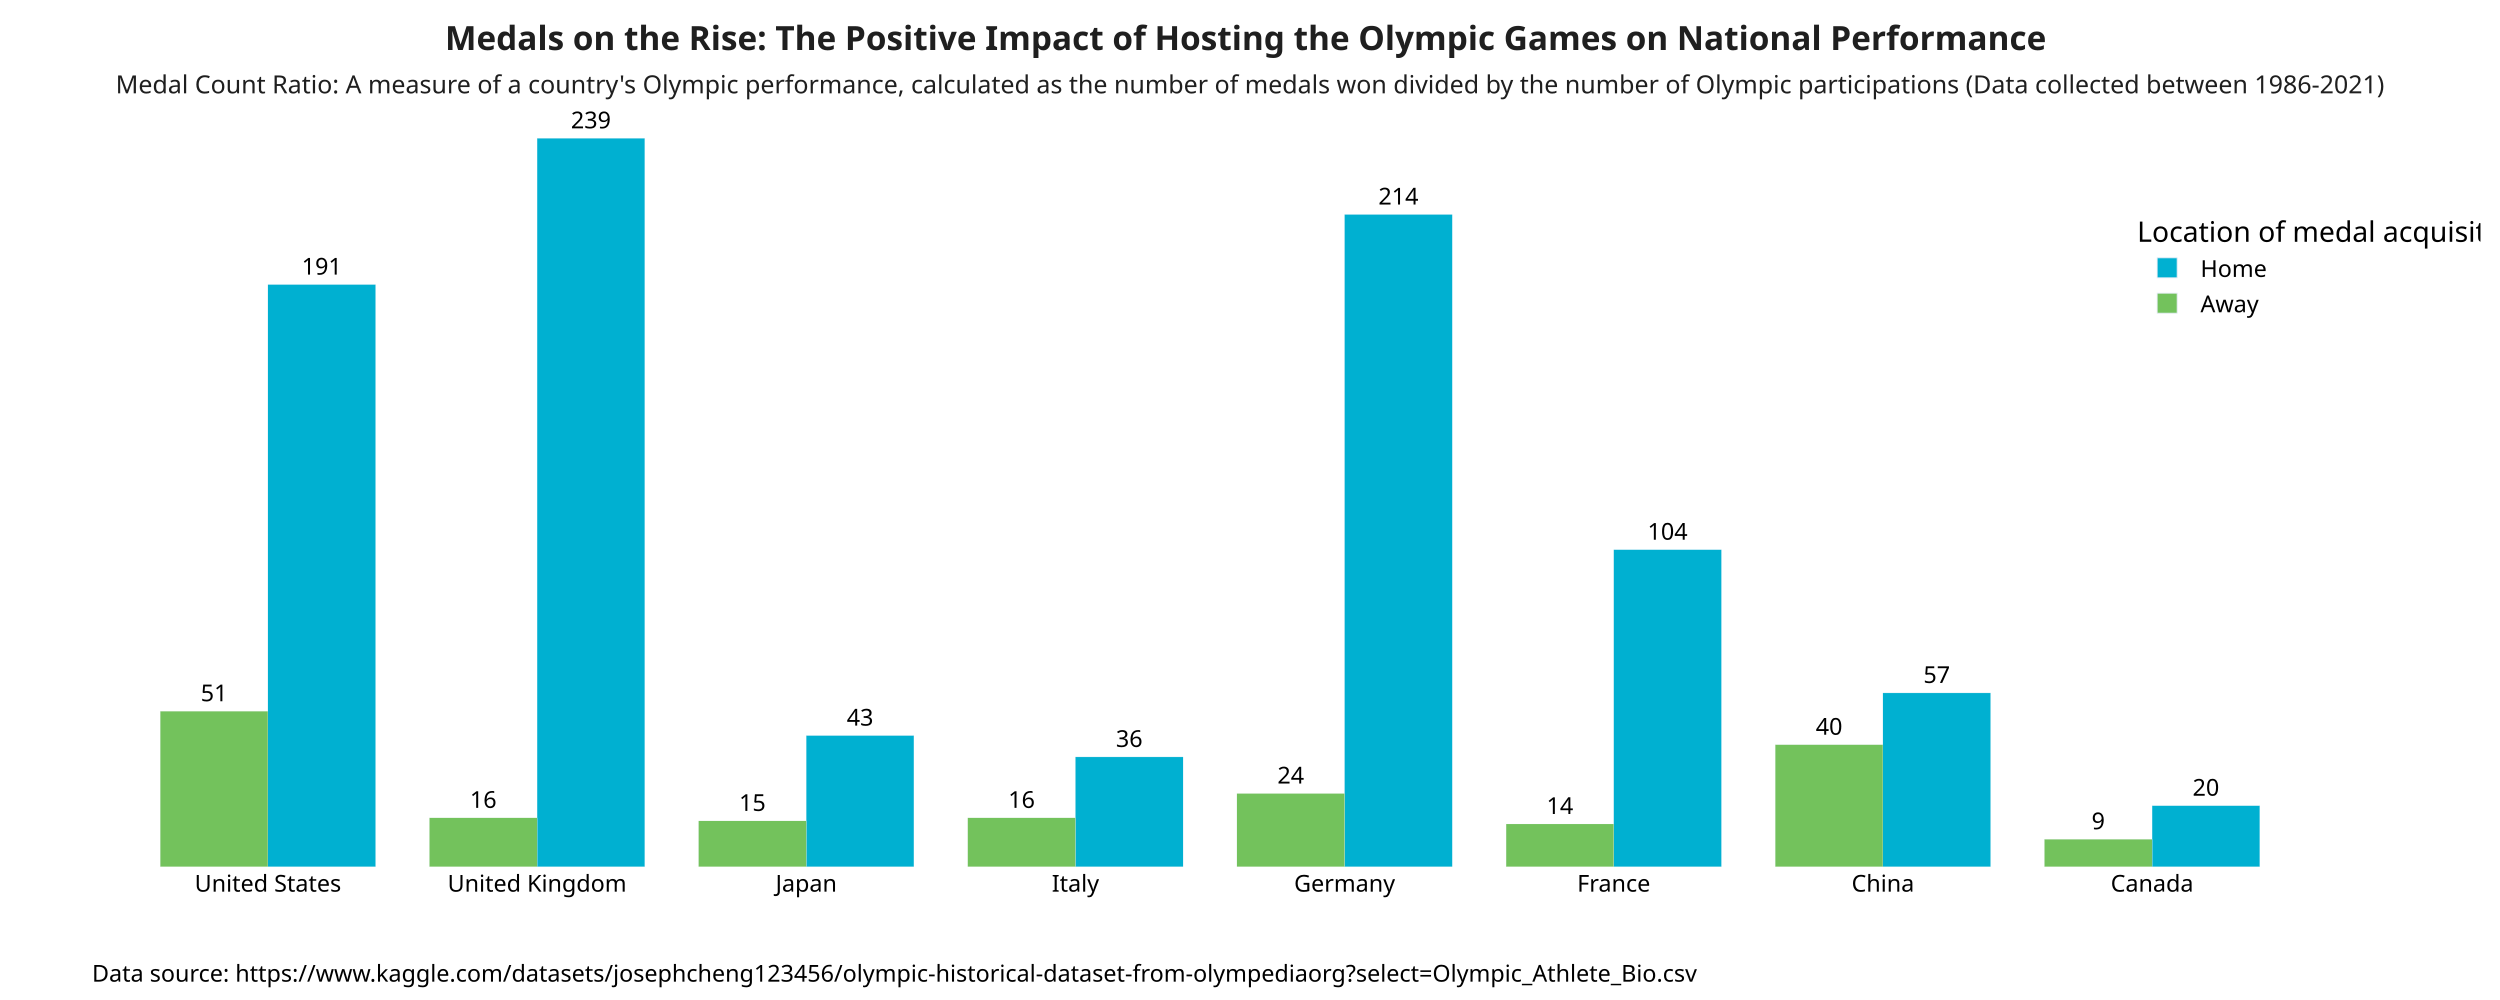
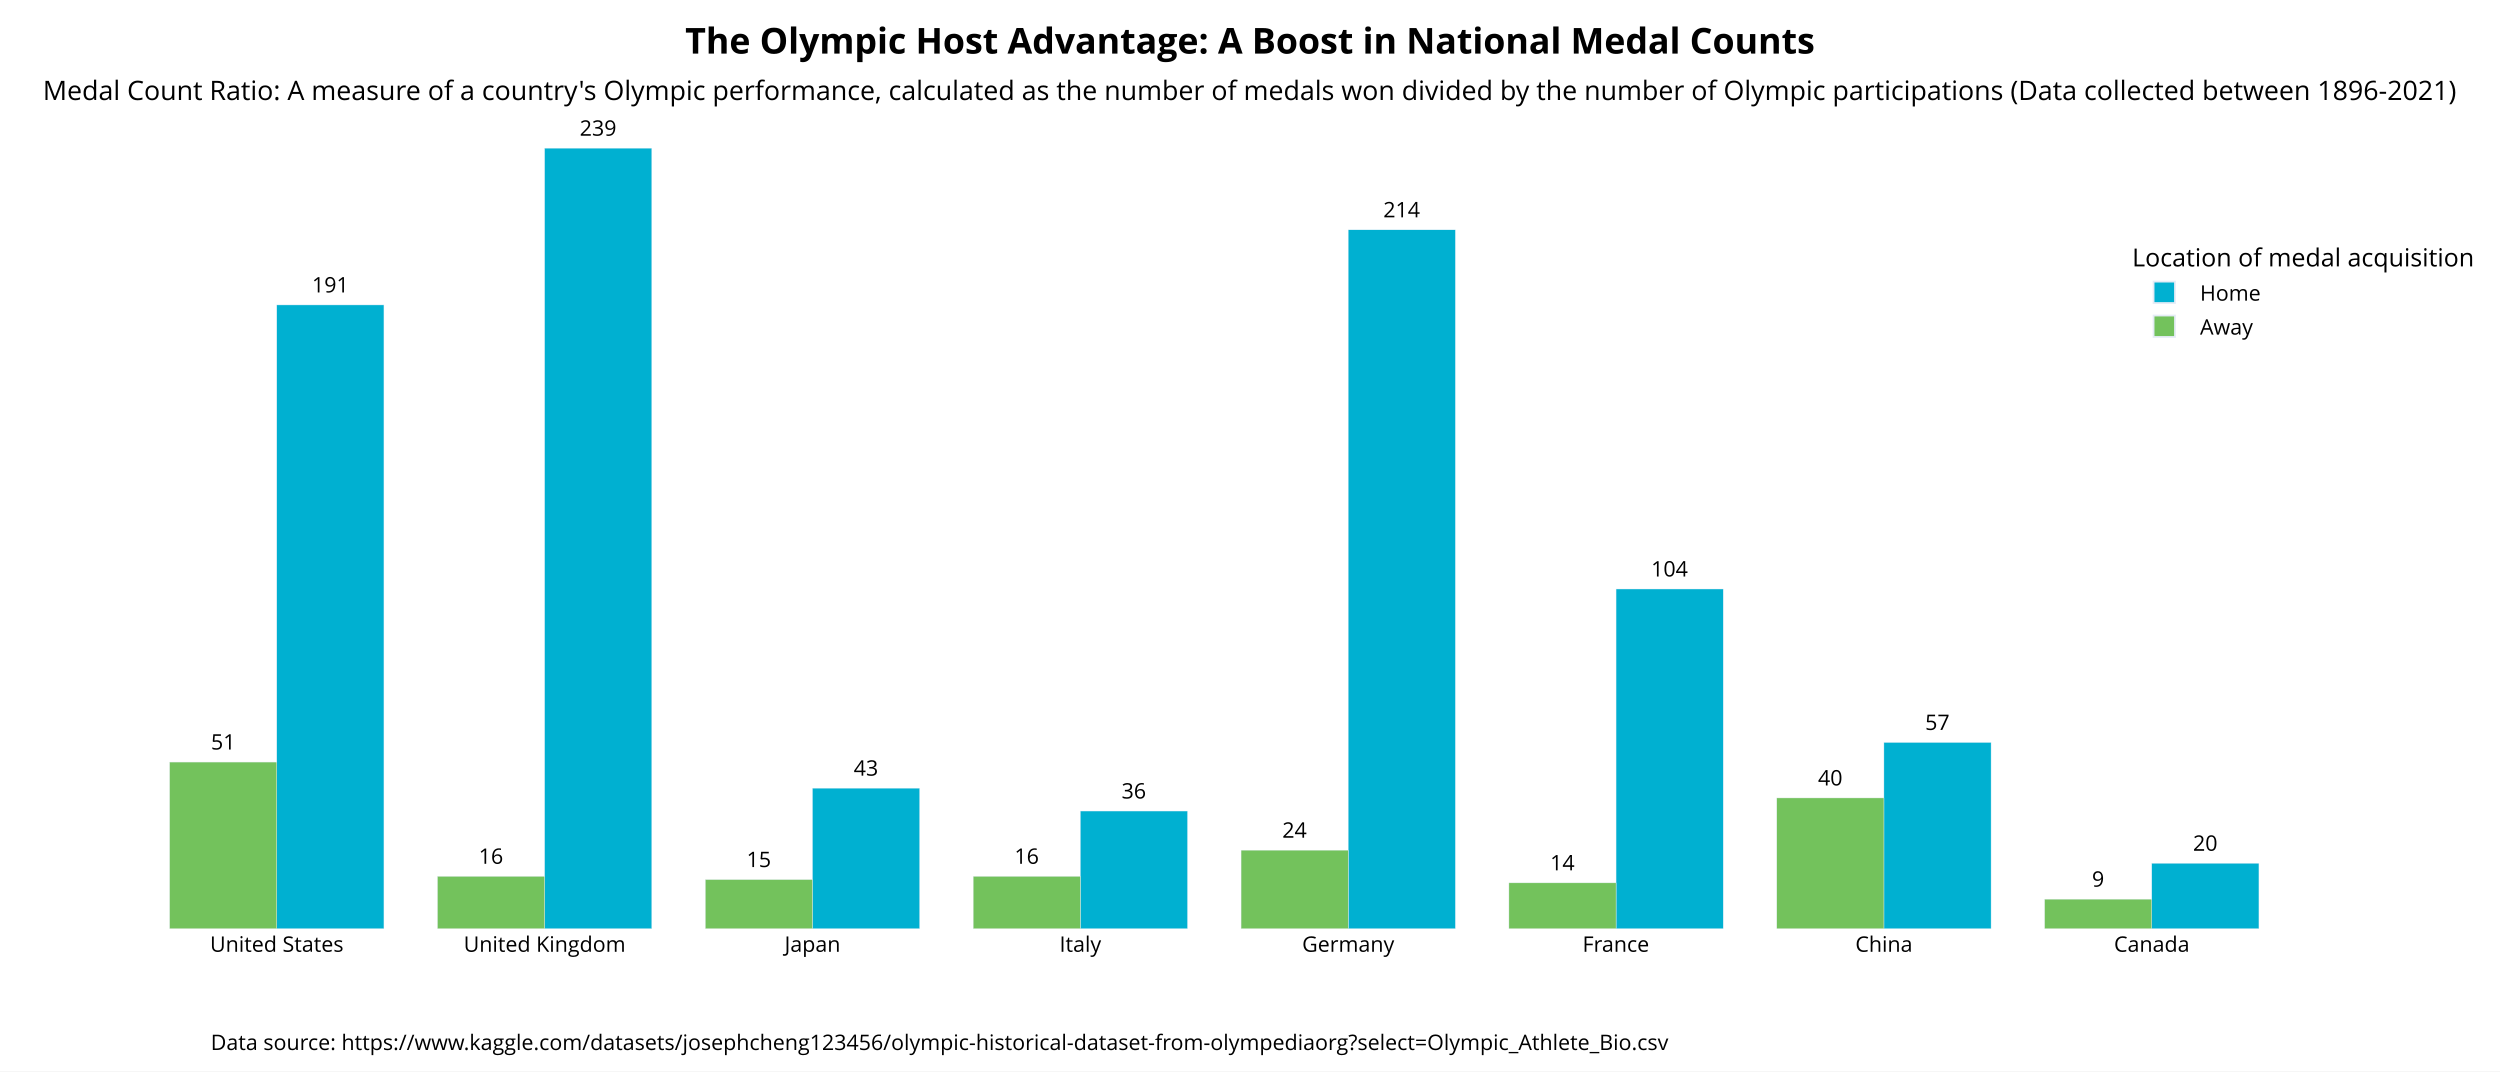
- <svg xmlns="http://www.w3.org/2000/svg" class="main-svg" width="7500" height="3000" style="" viewBox="0 0 1500 600">
-   <rect x="0" y="0" width="1500" height="600" style="fill: rgb(255, 255, 255); fill-opacity: 1;" />
-   <defs id="defs-3773e3">
-     <g class="clips">
-       <clipPath id="clip3773e3xyplot" class="plotclip">
-         <rect width="1292" height="460" />
-       </clipPath>
-       <clipPath class="axesclip" id="clip3773e3x">
-         <rect x="80" y="0" width="1292" height="600" />
-       </clipPath>
-       <clipPath class="axesclip" id="clip3773e3y">
-         <rect x="0" y="60" width="1500" height="460" />
-       </clipPath>
-       <clipPath class="axesclip" id="clip3773e3xy">
-         <rect x="80" y="60" width="1292" height="460" />
-       </clipPath>
-     </g>
-     <g class="gradients" />
-     <g class="patterns" />
+ <svg xmlns="http://www.w3.org/2000/svg" viewBox="0 0 7000 3000" height="3000" width="7000" xml:space="preserve" id="svg2" version="1.1">
+   <defs id="defs6">
+     <clipPath id="clipPath18" clipPathUnits="userSpaceOnUse">
+       <path style="clip-rule:evenodd" id="path16" d="M 0,0 H 21875 V 9375 H 0 Z" />
+     </clipPath>
+     <clipPath id="clipPath30" clipPathUnits="userSpaceOnUse">
+       <path style="clip-rule:evenodd" id="path28" d="M 0,0 H 21875 V 9375 H 0 Z" />
+     </clipPath>
+     <clipPath id="clipPath42" clipPathUnits="userSpaceOnUse">
+       <path style="clip-rule:evenodd" id="path40" d="M 1250,937.5 H 20000 V 8125 H 1250 Z" />
+     </clipPath>
+     <clipPath id="clipPath274" clipPathUnits="userSpaceOnUse">
+       <path style="clip-rule:evenodd" id="path272" d="M 0,0 H 21875 V 9375 H 0 Z" />
+     </clipPath>
+     <clipPath id="clipPath334" clipPathUnits="userSpaceOnUse">
+       <path style="clip-rule:evenodd" id="path332" d="m 18625,2046.875 h 3062.5 V 3093.75 H 18625 Z" />
+     </clipPath>
+     <clipPath id="clipPath372" clipPathUnits="userSpaceOnUse">
+       <path style="clip-rule:evenodd" id="path370" d="M 0,0 H 21875 V 9375 H 0 Z" />
+     </clipPath>
  </defs>
-   <g class="bglayer" />
-   <g class="layer-below">
-     <g class="imagelayer" />
-     <g class="shapelayer" />
-   </g>
-   <g class="cartesianlayer">
-     <g class="subplot xy">
-       <g class="layer-subplot">
-         <g class="shapelayer" />
-         <g class="imagelayer" />
-       </g>
-       <g class="minor-gridlayer">
-         <g class="x" />
-         <g class="y" />
-       </g>
-       <g class="gridlayer">
-         <g class="x" />
-         <g class="y" />
-       </g>
-       <g class="zerolinelayer" />
-       <path class="xlines-below" />
-       <path class="ylines-below" />
-       <g class="overlines-below" />
-       <g class="xaxislayer-below" />
-       <g class="yaxislayer-below" />
-       <g class="overaxes-below" />
-       <g class="plot" transform="translate(80,60)" clip-path="url(#clip3773e3xyplot)">
-         <g class="barlayer mlayer">
-           <g class="trace bars" style="opacity: 1;">
-             <g class="points">
-               <g class="point">
-                 <path d="M1275.85,460V423.43H1211.25V460Z" style="vector-effect: non-scaling-stroke; opacity: 1; stroke-width: 0.5px; fill: rgb(0, 176, 209); fill-opacity: 1; stroke: rgb(229, 236, 246); stroke-opacity: 1;" />
-                 <text class="bartext bartext-outside" text-anchor="middle" data-notex="1" x="0" y="0" style="font-family: 'Source Sans Pro'; font-size: 14px; fill: rgb(0, 0, 0); fill-opacity: 1; white-space: pre;" transform="translate(1243.55,417.43)">20</text>
-               </g>
-               <g class="point">
-                 <path d="M1114.35,460V355.78H1049.75V460Z" style="vector-effect: non-scaling-stroke; opacity: 1; stroke-width: 0.5px; fill: rgb(0, 176, 209); fill-opacity: 1; stroke: rgb(229, 236, 246); stroke-opacity: 1;" />
-                 <text class="bartext bartext-outside" text-anchor="middle" data-notex="1" x="0" y="0" style="font-family: 'Source Sans Pro'; font-size: 14px; fill: rgb(0, 0, 0); fill-opacity: 1; white-space: pre;" transform="translate(1082.05,349.78)">57</text>
-               </g>
-               <g class="point">
-                 <path d="M952.85,460V269.84H888.25V460Z" style="vector-effect: non-scaling-stroke; opacity: 1; stroke-width: 0.5px; fill: rgb(0, 176, 209); fill-opacity: 1; stroke: rgb(229, 236, 246); stroke-opacity: 1;" />
-                 <text class="bartext bartext-outside" text-anchor="middle" data-notex="1" x="0" y="0" style="font-family: 'Source Sans Pro'; font-size: 14px; fill: rgb(0, 0, 0); fill-opacity: 1; white-space: pre;" transform="translate(920.55,263.84)">104</text>
-               </g>
-               <g class="point">
-                 <path d="M791.35,460V68.71H726.75V460Z" style="vector-effect: non-scaling-stroke; opacity: 1; stroke-width: 0.5px; fill: rgb(0, 176, 209); fill-opacity: 1; stroke: rgb(229, 236, 246); stroke-opacity: 1;" />
-                 <text class="bartext bartext-outside" text-anchor="middle" data-notex="1" x="0" y="0" style="font-family: 'Source Sans Pro'; font-size: 14px; fill: rgb(0, 0, 0); fill-opacity: 1; white-space: pre;" transform="translate(759.05,62.71)">214</text>
-               </g>
-               <g class="point">
-                 <path d="M629.85,460V394.18H565.25V460Z" style="vector-effect: non-scaling-stroke; opacity: 1; stroke-width: 0.5px; fill: rgb(0, 176, 209); fill-opacity: 1; stroke: rgb(229, 236, 246); stroke-opacity: 1;" />
-                 <text class="bartext bartext-outside" text-anchor="middle" data-notex="1" x="0" y="0" style="font-family: 'Source Sans Pro'; font-size: 14px; fill: rgb(0, 0, 0); fill-opacity: 1; white-space: pre;" transform="translate(597.55,388.18)">36</text>
-               </g>
-               <g class="point">
-                 <path d="M468.35,460V381.38H403.75V460Z" style="vector-effect: non-scaling-stroke; opacity: 1; stroke-width: 0.5px; fill: rgb(0, 176, 209); fill-opacity: 1; stroke: rgb(229, 236, 246); stroke-opacity: 1;" />
-                 <text class="bartext bartext-outside" text-anchor="middle" data-notex="1" x="0" y="0" style="font-family: 'Source Sans Pro'; font-size: 14px; fill: rgb(0, 0, 0); fill-opacity: 1; white-space: pre;" transform="translate(436.05,375.38)">43</text>
-               </g>
-               <g class="point">
-                 <path d="M306.85,460V23H242.25V460Z" style="vector-effect: non-scaling-stroke; opacity: 1; stroke-width: 0.5px; fill: rgb(0, 176, 209); fill-opacity: 1; stroke: rgb(229, 236, 246); stroke-opacity: 1;" />
-                 <text class="bartext bartext-outside" text-anchor="middle" data-notex="1" x="0" y="0" style="font-family: 'Source Sans Pro'; font-size: 14px; fill: rgb(0, 0, 0); fill-opacity: 1; white-space: pre;" transform="translate(274.55,17)">239</text>
-               </g>
-               <g class="point">
-                 <path d="M145.35,460V110.77H80.75V460Z" style="vector-effect: non-scaling-stroke; opacity: 1; stroke-width: 0.5px; fill: rgb(0, 176, 209); fill-opacity: 1; stroke: rgb(229, 236, 246); stroke-opacity: 1;" />
-                 <text class="bartext bartext-outside" text-anchor="middle" data-notex="1" x="0" y="0" style="font-family: 'Source Sans Pro'; font-size: 14px; fill: rgb(0, 0, 0); fill-opacity: 1; white-space: pre;" transform="translate(113.05,104.77)">191</text>
-               </g>
-             </g>
-           </g>
-           <g class="trace bars" style="opacity: 1;">
-             <g class="points">
-               <g class="point">
-                 <path d="M1211.25,460V443.54H1146.65V460Z" style="vector-effect: non-scaling-stroke; opacity: 1; stroke-width: 0.5px; fill: rgb(115, 194, 92); fill-opacity: 1; stroke: rgb(229, 236, 246); stroke-opacity: 1;" />
-                 <text class="bartext bartext-outside" text-anchor="middle" data-notex="1" x="0" y="0" style="font-family: 'Source Sans Pro'; font-size: 14px; fill: rgb(0, 0, 0); fill-opacity: 1; white-space: pre;" transform="translate(1178.95,437.54)">9</text>
-               </g>
-               <g class="point">
-                 <path d="M1049.75,460V386.86H985.15V460Z" style="vector-effect: non-scaling-stroke; opacity: 1; stroke-width: 0.5px; fill: rgb(115, 194, 92); fill-opacity: 1; stroke: rgb(229, 236, 246); stroke-opacity: 1;" />
-                 <text class="bartext bartext-outside" text-anchor="middle" data-notex="1" x="0" y="0" style="font-family: 'Source Sans Pro'; font-size: 14px; fill: rgb(0, 0, 0); fill-opacity: 1; white-space: pre;" transform="translate(1017.45,380.86)">40</text>
-               </g>
-               <g class="point">
-                 <path d="M888.25,460V434.4H823.65V460Z" style="vector-effect: non-scaling-stroke; opacity: 1; stroke-width: 0.5px; fill: rgb(115, 194, 92); fill-opacity: 1; stroke: rgb(229, 236, 246); stroke-opacity: 1;" />
-                 <text class="bartext bartext-outside" text-anchor="middle" data-notex="1" x="0" y="0" style="font-family: 'Source Sans Pro'; font-size: 14px; fill: rgb(0, 0, 0); fill-opacity: 1; white-space: pre;" transform="translate(855.95,428.4)">14</text>
-               </g>
-               <g class="point">
-                 <path d="M726.75,460V416.12H662.15V460Z" style="vector-effect: non-scaling-stroke; opacity: 1; stroke-width: 0.5px; fill: rgb(115, 194, 92); fill-opacity: 1; stroke: rgb(229, 236, 246); stroke-opacity: 1;" />
-                 <text class="bartext bartext-outside" text-anchor="middle" data-notex="1" x="0" y="0" style="font-family: 'Source Sans Pro'; font-size: 14px; fill: rgb(0, 0, 0); fill-opacity: 1; white-space: pre;" transform="translate(694.45,410.12)">24</text>
-               </g>
-               <g class="point">
-                 <path d="M565.25,460V430.74H500.65V460Z" style="vector-effect: non-scaling-stroke; opacity: 1; stroke-width: 0.5px; fill: rgb(115, 194, 92); fill-opacity: 1; stroke: rgb(229, 236, 246); stroke-opacity: 1;" />
-                 <text class="bartext bartext-outside" text-anchor="middle" data-notex="1" x="0" y="0" style="font-family: 'Source Sans Pro'; font-size: 14px; fill: rgb(0, 0, 0); fill-opacity: 1; white-space: pre;" transform="translate(532.95,424.74)">16</text>
-               </g>
-               <g class="point">
-                 <path d="M403.75,460V432.57H339.15V460Z" style="vector-effect: non-scaling-stroke; opacity: 1; stroke-width: 0.5px; fill: rgb(115, 194, 92); fill-opacity: 1; stroke: rgb(229, 236, 246); stroke-opacity: 1;" />
-                 <text class="bartext bartext-outside" text-anchor="middle" data-notex="1" x="0" y="0" style="font-family: 'Source Sans Pro'; font-size: 14px; fill: rgb(0, 0, 0); fill-opacity: 1; white-space: pre;" transform="translate(371.45,426.57)">15</text>
-               </g>
-               <g class="point">
-                 <path d="M242.25,460V430.74H177.65V460Z" style="vector-effect: non-scaling-stroke; opacity: 1; stroke-width: 0.5px; fill: rgb(115, 194, 92); fill-opacity: 1; stroke: rgb(229, 236, 246); stroke-opacity: 1;" />
-                 <text class="bartext bartext-outside" text-anchor="middle" data-notex="1" x="0" y="0" style="font-family: 'Source Sans Pro'; font-size: 14px; fill: rgb(0, 0, 0); fill-opacity: 1; white-space: pre;" transform="translate(209.95,424.74)">16</text>
-               </g>
-               <g class="point">
-                 <path d="M80.75,460V366.75H16.15V460Z" style="vector-effect: non-scaling-stroke; opacity: 1; stroke-width: 0.5px; fill: rgb(115, 194, 92); fill-opacity: 1; stroke: rgb(229, 236, 246); stroke-opacity: 1;" />
-                 <text class="bartext bartext-outside" text-anchor="middle" data-notex="1" x="0" y="0" style="font-family: 'Source Sans Pro'; font-size: 14px; fill: rgb(0, 0, 0); fill-opacity: 1; white-space: pre;" transform="translate(48.45,360.75)">51</text>
-               </g>
-             </g>
-           </g>
-         </g>
-       </g>
-       <g class="overplot" />
-       <path class="xlines-above crisp" d="M0,0" style="fill: none;" />
-       <path class="ylines-above crisp" d="M0,0" style="fill: none;" />
-       <g class="overlines-above" />
-       <g class="xaxislayer-above">
-         <g class="xtick">
-           <text text-anchor="middle" x="0" y="535" transform="translate(160.75,0)" style="font-family: 'Source Sans Pro'; font-size: 14px; fill: rgb(0, 0, 0); fill-opacity: 1; white-space: pre; opacity: 1;">United States</text>
-         </g>
-         <g class="xtick">
-           <text text-anchor="middle" x="0" y="535" transform="translate(322.25,0)" style="font-family: 'Source Sans Pro'; font-size: 14px; fill: rgb(0, 0, 0); fill-opacity: 1; white-space: pre; opacity: 1;">United Kingdom</text>
-         </g>
-         <g class="xtick">
-           <text text-anchor="middle" x="0" y="535" transform="translate(483.75,0)" style="font-family: 'Source Sans Pro'; font-size: 14px; fill: rgb(0, 0, 0); fill-opacity: 1; white-space: pre; opacity: 1;">Japan</text>
-         </g>
-         <g class="xtick">
-           <text text-anchor="middle" x="0" y="535" transform="translate(645.25,0)" style="font-family: 'Source Sans Pro'; font-size: 14px; fill: rgb(0, 0, 0); fill-opacity: 1; white-space: pre; opacity: 1;">Italy</text>
-         </g>
-         <g class="xtick">
-           <text text-anchor="middle" x="0" y="535" transform="translate(806.75,0)" style="font-family: 'Source Sans Pro'; font-size: 14px; fill: rgb(0, 0, 0); fill-opacity: 1; white-space: pre; opacity: 1;">Germany</text>
-         </g>
-         <g class="xtick">
-           <text text-anchor="middle" x="0" y="535" transform="translate(968.25,0)" style="font-family: 'Source Sans Pro'; font-size: 14px; fill: rgb(0, 0, 0); fill-opacity: 1; white-space: pre; opacity: 1;">France</text>
-         </g>
-         <g class="xtick">
-           <text text-anchor="middle" x="0" y="535" transform="translate(1129.75,0)" style="font-family: 'Source Sans Pro'; font-size: 14px; fill: rgb(0, 0, 0); fill-opacity: 1; white-space: pre; opacity: 1;">China</text>
-         </g>
-         <g class="xtick">
-           <text text-anchor="middle" x="0" y="535" transform="translate(1291.25,0)" style="font-family: 'Source Sans Pro'; font-size: 14px; fill: rgb(0, 0, 0); fill-opacity: 1; white-space: pre; opacity: 1;">Canada</text>
-         </g>
-       </g>
-       <g class="yaxislayer-above" />
-       <g class="overaxes-above" />
-     </g>
-   </g>
-   <g class="polarlayer" />
-   <g class="smithlayer" />
-   <g class="ternarylayer" />
-   <g class="geolayer" />
-   <g class="funnelarealayer" />
-   <g class="pielayer" />
-   <g class="iciclelayer" />
-   <g class="treemaplayer" />
-   <g class="sunburstlayer" />
-   <g class="glimages" />
-   <defs id="topdefs-3773e3">
-     <g class="clips" />
-     <clipPath id="legend3773e3">
-       <rect width="208" height="75" x="0" y="0" />
-     </clipPath>
-   </defs>
-   <g class="layer-above">
-     <g class="imagelayer" />
-     <g class="shapelayer" />
-   </g>
-   <g class="infolayer">
-     <g class="legend" pointer-events="all" transform="translate(1280.28,123)">
-       <rect class="bg" shape-rendering="crispEdges" width="208" height="75" x="0" y="0" style="stroke: rgb(68, 68, 68); stroke-opacity: 1; fill: rgb(255, 255, 255); fill-opacity: 1; stroke-width: 0px;" />
-       <g class="scrollbox" transform="" clip-path="url(#legend3773e3)">
-         <text class="legendtitletext" text-anchor="start" x="2" y="22.1" style="font-family: 'Source Sans Pro'; font-size: 17px; fill: rgb(0, 0, 0); fill-opacity: 1; white-space: pre;">Location of medal acquisition</text>
-         <g class="groups" transform="">
-           <g class="traces" transform="translate(0,37.7)" style="opacity: 1;">
-             <text class="legendtext" text-anchor="start" x="40" y="5.46" style="font-family: 'Source Sans Pro'; font-size: 14px; fill: rgb(0, 0, 0); fill-opacity: 1; white-space: pre;">Home</text>
-             <g class="layers" style="opacity: 1;">
-               <g class="legendfill" />
-               <g class="legendlines" />
-               <g class="legendsymbols">
-                 <g class="legendpoints">
-                   <path class="legendundefined" d="M6,6H-6V-6H6Z" transform="translate(20,0)" style="stroke-width: 0.5px; fill: rgb(0, 176, 209); fill-opacity: 1; stroke: rgb(229, 236, 246); stroke-opacity: 1;" />
-                 </g>
-               </g>
-             </g>
-             <rect class="legendtoggle" x="0" y="-10.6" width="74.219" height="21.2" style="fill: rgb(0, 0, 0); fill-opacity: 0;" />
-           </g>
-         </g>
-         <g class="groups" transform="">
-           <g class="traces" transform="translate(0,58.9)" style="opacity: 1;">
-             <text class="legendtext" text-anchor="start" x="40" y="5.46" style="font-family: 'Source Sans Pro'; font-size: 14px; fill: rgb(0, 0, 0); fill-opacity: 1; white-space: pre;">Away</text>
-             <g class="layers" style="opacity: 1;">
-               <g class="legendfill" />
-               <g class="legendlines" />
-               <g class="legendsymbols">
-                 <g class="legendpoints">
-                   <path class="legendundefined" d="M6,6H-6V-6H6Z" transform="translate(20,0)" style="stroke-width: 0.5px; fill: rgb(115, 194, 92); fill-opacity: 1; stroke: rgb(229, 236, 246); stroke-opacity: 1;" />
-                 </g>
-               </g>
-             </g>
-             <rect class="legendtoggle" x="0" y="-10.6" width="74.219" height="21.2" style="fill: rgb(0, 0, 0); fill-opacity: 0;" />
-           </g>
-         </g>
-       </g>
-       <rect class="scrollbar" rx="20" ry="3" width="0" height="0" x="0" y="0" style="fill: rgb(128, 139, 164); fill-opacity: 1;" />
-     </g>
-     <g class="g-gtitle">
-       <text class="gtitle" x="750" y="30" text-anchor="middle" dy="0em" style="font-family: 'Source Sans Pro'; font-size: 20px; fill: rgb(31, 31, 31); opacity: 1; font-weight: normal; white-space: pre;">
-         <tspan class="line" dy="0em" x="750" y="30">
-           <tspan style="font-weight:bold">Medals on the Rise: The Positive Impact of Hosting the Olympic Games on National Performance</tspan>
-         </tspan>
-         <tspan class="line" dy="1.3em" x="750" y="30">
-           <tspan style="font-size: 15px;">Medal Count Ratio: A measure of a country's Olympic performance, calculated as the number of medals won divided by the number of Olympic participations (Data collected between 1986-2021)</tspan>
-         </tspan>
-       </text>
-     </g>
-     <g class="g-xtitle" />
-     <g class="annotation" data-index="0" style="opacity: 1;">
-       <g class="annotation-text-g" transform="rotate(0,536.26,584.1)">
-         <g class="cursor-pointer" transform="translate(119,575)">
-           <rect class="bg" x="0.5" y="0.5" width="834" height="18" style="stroke-width: 1px; stroke: rgb(0, 0, 0); stroke-opacity: 0; fill: rgb(0, 0, 0); fill-opacity: 0;" />
-           <text class="annotation-text" text-anchor="middle" x="417.688" y="14" style="font-family: 'Source Sans Pro'; font-size: 14px; fill: rgb(0, 0, 0); fill-opacity: 1; white-space: pre;">Data source: https://www.kaggle.com/datasets/josephcheng123456/olympic-historical-dataset-from-olympediaorg?select=Olympic_Athlete_Bio.csv</text>
+   <g transform="matrix(0.32,0,0,0.32,0,7.5e-5)" id="g10">
+     <g id="g12">
+       <g clip-path="url(#clipPath18)" id="g14">
+         <g transform="scale(3.125)" id="g20">
+           <path id="path22" style="fill:#ffffff;fill-opacity:1;fill-rule:nonzero;stroke:none" d="M 0,0 H 7000 V 3000 H 0 Z" />
+         </g>
+       </g>
+     </g>
+     <g id="g24">
+       <g clip-path="url(#clipPath30)" id="g26">
+         <g transform="scale(15.625)" id="g32">
+           <path id="path34" style="fill:#ffffff;fill-opacity:1;fill-rule:nonzero;stroke:none" d="M 80,60 H 1280 V 520 H 80 Z" />
+         </g>
+       </g>
+     </g>
+     <g id="g36">
+       <g clip-path="url(#clipPath42)" id="g38">
+         <g transform="matrix(15.625,0,0,15.625,1250,937.5)" id="g44">
+           <path id="path46" style="fill:#00b0d1;fill-opacity:1;fill-rule:nonzero;stroke:none" d="m 1185,460 v -36.57 h -60 V 460 Z" />
+         </g>
+         <g transform="matrix(3.125,0,0,3.125,1250,937.5)" id="g48">
+           <path id="path50" style="fill:none;stroke:#e5ecf6;stroke-width:1;stroke-linecap:butt;stroke-linejoin:miter;stroke-miterlimit:10;stroke-dasharray:none;stroke-opacity:1" d="M 5925,2300 V 2117.15 H 5625 V 2300 Z" />
+         </g>
+         <g transform="matrix(3.125,0,0,3.125,19295.898,7444.219)" id="g52">
+           <text id="text56" style="font-variant:normal;font-weight:normal;font-size:60px;font-family:OpenSans;-inkscape-font-specification:OpenSans;writing-mode:lr-tb;fill:#000000;fill-opacity:1;fill-rule:nonzero;stroke:none" transform="translate(-34.30664)">
+             <tspan id="tspan54" y="0" x="0 34.307">20</tspan>
+           </text>
+         </g>
+         <g transform="matrix(15.625,0,0,15.625,1250,937.5)" id="g58">
+           <path id="path60" style="fill:#00b0d1;fill-opacity:1;fill-rule:nonzero;stroke:none" d="M 1035,460 V 355.78 H 975 V 460 Z" />
+         </g>
+         <g transform="matrix(3.125,0,0,3.125,1250,937.5)" id="g62">
+           <path id="path64" style="fill:none;stroke:#e5ecf6;stroke-width:1;stroke-linecap:butt;stroke-linejoin:miter;stroke-miterlimit:10;stroke-dasharray:none;stroke-opacity:1" d="M 5175,2300 V 1778.9 H 4875 V 2300 Z" />
+         </g>
+         <g transform="matrix(3.125,0,0,3.125,16952.148,6387.188)" id="g66">
+           <text id="text70" style="font-variant:normal;font-weight:normal;font-size:60px;font-family:OpenSans;-inkscape-font-specification:OpenSans;writing-mode:lr-tb;fill:#000000;fill-opacity:1;fill-rule:nonzero;stroke:none" transform="translate(-34.30664)">
+             <tspan id="tspan68" y="0" x="0 34.307">57</tspan>
+           </text>
+         </g>
+         <g transform="matrix(15.625,0,0,15.625,1250,937.5)" id="g72">
+           <path id="path74" style="fill:#00b0d1;fill-opacity:1;fill-rule:nonzero;stroke:none" d="M 885,460 V 269.84 H 825 V 460 Z" />
+         </g>
+         <g transform="matrix(3.125,0,0,3.125,1250,937.5)" id="g76">
+           <path id="path78" style="fill:none;stroke:#e5ecf6;stroke-width:1;stroke-linecap:butt;stroke-linejoin:miter;stroke-miterlimit:10;stroke-dasharray:none;stroke-opacity:1" d="M 4425,2300 V 1349.2 H 4125 V 2300 Z" />
+         </g>
+         <g transform="matrix(3.125,0,0,3.125,14608.276,5044.375)" id="g80">
+           <text id="text84" style="font-variant:normal;font-weight:normal;font-size:60px;font-family:OpenSans;-inkscape-font-specification:OpenSans;writing-mode:lr-tb;fill:#000000;fill-opacity:1;fill-rule:nonzero;stroke:none" transform="translate(-51.45996)">
+             <tspan id="tspan82" y="0" x="0 34.307 68.613">104</tspan>
+           </text>
+         </g>
+         <g transform="matrix(15.625,0,0,15.625,1250,937.5)" id="g86">
+           <path id="path88" style="fill:#00b0d1;fill-opacity:1;fill-rule:nonzero;stroke:none" d="M 735,460 V 68.71 H 675 V 460 Z" />
+         </g>
+         <g transform="matrix(3.125,0,0,3.125,1250,937.5)" id="g90">
+           <path id="path92" style="fill:none;stroke:#e5ecf6;stroke-width:1;stroke-linecap:butt;stroke-linejoin:miter;stroke-miterlimit:10;stroke-dasharray:none;stroke-opacity:1" d="M 3675,2300 V 343.55 H 3375 V 2300 Z" />
+         </g>
+         <g transform="matrix(3.125,0,0,3.125,12264.526,1901.719)" id="g94">
+           <text id="text98" style="font-variant:normal;font-weight:normal;font-size:60px;font-family:OpenSans;-inkscape-font-specification:OpenSans;writing-mode:lr-tb;fill:#000000;fill-opacity:1;fill-rule:nonzero;stroke:none" transform="translate(-51.45996)">
+             <tspan id="tspan96" y="0" x="0 34.307 68.613">214</tspan>
+           </text>
+         </g>
+         <g transform="matrix(15.625,0,0,15.625,1250,937.5)" id="g100">
+           <path id="path102" style="fill:#00b0d1;fill-opacity:1;fill-rule:nonzero;stroke:none" d="M 585,460 V 394.18 H 525 V 460 Z" />
+         </g>
+         <g transform="matrix(3.125,0,0,3.125,1250,937.5)" id="g104">
+           <path id="path106" style="fill:none;stroke:#e5ecf6;stroke-width:1;stroke-linecap:butt;stroke-linejoin:miter;stroke-miterlimit:10;stroke-dasharray:none;stroke-opacity:1" d="M 2925,2300 V 1970.9 H 2625 V 2300 Z" />
+         </g>
+         <g transform="matrix(3.125,0,0,3.125,9920.898,6987.188)" id="g108">
+           <text id="text112" style="font-variant:normal;font-weight:normal;font-size:60px;font-family:OpenSans;-inkscape-font-specification:OpenSans;writing-mode:lr-tb;fill:#000000;fill-opacity:1;fill-rule:nonzero;stroke:none" transform="translate(-34.30664)">
+             <tspan id="tspan110" y="0" x="0 34.307">36</tspan>
+           </text>
+         </g>
+         <g transform="matrix(15.625,0,0,15.625,1250,937.5)" id="g114">
+           <path id="path116" style="fill:#00b0d1;fill-opacity:1;fill-rule:nonzero;stroke:none" d="M 435,460 V 381.38 H 375 V 460 Z" />
+         </g>
+         <g transform="matrix(3.125,0,0,3.125,1250,937.5)" id="g118">
+           <path id="path120" style="fill:none;stroke:#e5ecf6;stroke-width:1;stroke-linecap:butt;stroke-linejoin:miter;stroke-miterlimit:10;stroke-dasharray:none;stroke-opacity:1" d="M 2175,2300 V 1906.9 H 1875 V 2300 Z" />
+         </g>
+         <g transform="matrix(3.125,0,0,3.125,7577.148,6787.188)" id="g122">
+           <text id="text126" style="font-variant:normal;font-weight:normal;font-size:60px;font-family:OpenSans;-inkscape-font-specification:OpenSans;writing-mode:lr-tb;fill:#000000;fill-opacity:1;fill-rule:nonzero;stroke:none" transform="translate(-34.30664)">
+             <tspan id="tspan124" y="0" x="0 34.307">43</tspan>
+           </text>
+         </g>
+         <g transform="matrix(15.625,0,0,15.625,1250,937.5)" id="g128">
+           <path id="path130" style="fill:#00b0d1;fill-opacity:1;fill-rule:nonzero;stroke:none" d="M 285,460 V 23 h -60 v 437 z" />
+         </g>
+         <g transform="matrix(3.125,0,0,3.125,1250,937.5)" id="g132">
+           <path id="path134" style="fill:none;stroke:#e5ecf6;stroke-width:1;stroke-linecap:butt;stroke-linejoin:miter;stroke-miterlimit:10;stroke-dasharray:none;stroke-opacity:1" d="M 1425,2300 V 115 h -300 v 2185 z" />
+         </g>
+         <g transform="matrix(3.125,0,0,3.125,5233.276,1187.5)" id="g136">
+           <text id="text140" style="font-variant:normal;font-weight:normal;font-size:60px;font-family:OpenSans;-inkscape-font-specification:OpenSans;writing-mode:lr-tb;fill:#000000;fill-opacity:1;fill-rule:nonzero;stroke:none" transform="translate(-51.45996)">
+             <tspan id="tspan138" y="0" x="0 34.307 68.613">239</tspan>
+           </text>
+         </g>
+         <g transform="matrix(15.625,0,0,15.625,1250,937.5)" id="g142">
+           <path id="path144" style="fill:#00b0d1;fill-opacity:1;fill-rule:nonzero;stroke:none" d="M 135,460 V 110.77 H 75 V 460 Z" />
+         </g>
+         <g transform="matrix(3.125,0,0,3.125,1250,937.5)" id="g146">
+           <path id="path148" style="fill:none;stroke:#e5ecf6;stroke-width:1;stroke-linecap:butt;stroke-linejoin:miter;stroke-miterlimit:10;stroke-dasharray:none;stroke-opacity:1" d="M 675,2300 V 553.85 H 375 V 2300 Z" />
+         </g>
+         <g transform="matrix(3.125,0,0,3.125,2890.625,2558.906)" id="g150">
+           <text id="text154" style="font-variant:normal;font-weight:normal;font-size:60px;font-family:OpenSans;-inkscape-font-specification:OpenSans;writing-mode:lr-tb;fill:#000000;fill-opacity:1;fill-rule:nonzero;stroke:none" transform="translate(-51.45996)">
+             <tspan id="tspan152" y="0" x="0 34.307 68.613">191</tspan>
+           </text>
+         </g>
+         <g transform="matrix(15.625,0,0,15.625,1250,937.5)" id="g156">
+           <path id="path158" style="fill:#73c25c;fill-opacity:1;fill-rule:nonzero;stroke:none" d="m 1125,460 v -16.46 h -60 V 460 Z" />
+         </g>
+         <g transform="matrix(3.125,0,0,3.125,1250,937.5)" id="g160">
+           <path id="path162" style="fill:none;stroke:#e5ecf6;stroke-width:1;stroke-linecap:butt;stroke-linejoin:miter;stroke-miterlimit:10;stroke-dasharray:none;stroke-opacity:1" d="m 5625,2300 v -82.3 h -300 v 82.3 z" />
+         </g>
+         <g transform="matrix(3.125,0,0,3.125,18358.277,7758.438)" id="g164">
+           <text id="text168" style="font-variant:normal;font-weight:normal;font-size:60px;font-family:OpenSans;-inkscape-font-specification:OpenSans;writing-mode:lr-tb;fill:#000000;fill-opacity:1;fill-rule:nonzero;stroke:none" transform="translate(-17.15332)">
+             <tspan id="tspan166" y="0" x="0">9</tspan>
+           </text>
+         </g>
+         <g transform="matrix(15.625,0,0,15.625,1250,937.5)" id="g170">
+           <path id="path172" style="fill:#73c25c;fill-opacity:1;fill-rule:nonzero;stroke:none" d="M 975,460 V 386.86 H 915 V 460 Z" />
+         </g>
+         <g transform="matrix(3.125,0,0,3.125,1250,937.5)" id="g174">
+           <path id="path176" style="fill:none;stroke:#e5ecf6;stroke-width:1;stroke-linecap:butt;stroke-linejoin:miter;stroke-miterlimit:10;stroke-dasharray:none;stroke-opacity:1" d="M 4875,2300 V 1934.3 H 4575 V 2300 Z" />
+         </g>
+         <g transform="matrix(3.125,0,0,3.125,16014.648,6872.812)" id="g178">
+           <text id="text182" style="font-variant:normal;font-weight:normal;font-size:60px;font-family:OpenSans;-inkscape-font-specification:OpenSans;writing-mode:lr-tb;fill:#000000;fill-opacity:1;fill-rule:nonzero;stroke:none" transform="translate(-34.30664)">
+             <tspan id="tspan180" y="0" x="0 34.307">40</tspan>
+           </text>
+         </g>
+         <g transform="matrix(15.625,0,0,15.625,1250,937.5)" id="g184">
+           <path id="path186" style="fill:#73c25c;fill-opacity:1;fill-rule:nonzero;stroke:none" d="M 825,460 V 434.4 H 765 V 460 Z" />
+         </g>
+         <g transform="matrix(3.125,0,0,3.125,1250,937.5)" id="g188">
+           <path id="path190" style="fill:none;stroke:#e5ecf6;stroke-width:1;stroke-linecap:butt;stroke-linejoin:miter;stroke-miterlimit:10;stroke-dasharray:none;stroke-opacity:1" d="m 4125,2300 v -128 h -300 v 128 z" />
+         </g>
+         <g transform="matrix(3.125,0,0,3.125,13670.898,7615.625)" id="g192">
+           <text id="text196" style="font-variant:normal;font-weight:normal;font-size:60px;font-family:OpenSans;-inkscape-font-specification:OpenSans;writing-mode:lr-tb;fill:#000000;fill-opacity:1;fill-rule:nonzero;stroke:none" transform="translate(-34.30664)">
+             <tspan id="tspan194" y="0" x="0 34.307">14</tspan>
+           </text>
+         </g>
+         <g transform="matrix(15.625,0,0,15.625,1250,937.5)" id="g198">
+           <path id="path200" style="fill:#73c25c;fill-opacity:1;fill-rule:nonzero;stroke:none" d="M 675,460 V 416.12 H 615 V 460 Z" />
+         </g>
+         <g transform="matrix(3.125,0,0,3.125,1250,937.5)" id="g202">
+           <path id="path204" style="fill:none;stroke:#e5ecf6;stroke-width:1;stroke-linecap:butt;stroke-linejoin:miter;stroke-miterlimit:10;stroke-dasharray:none;stroke-opacity:1" d="M 3375,2300 V 2080.6 H 3075 V 2300 Z" />
+         </g>
+         <g transform="matrix(3.125,0,0,3.125,11327.148,7330)" id="g206">
+           <text id="text210" style="font-variant:normal;font-weight:normal;font-size:60px;font-family:OpenSans;-inkscape-font-specification:OpenSans;writing-mode:lr-tb;fill:#000000;fill-opacity:1;fill-rule:nonzero;stroke:none" transform="translate(-34.30664)">
+             <tspan id="tspan208" y="0" x="0 34.307">24</tspan>
+           </text>
+         </g>
+         <g transform="matrix(15.625,0,0,15.625,1250,937.5)" id="g212">
+           <path id="path214" style="fill:#73c25c;fill-opacity:1;fill-rule:nonzero;stroke:none" d="M 525,460 V 430.74 H 465 V 460 Z" />
+         </g>
+         <g transform="matrix(3.125,0,0,3.125,1250,937.5)" id="g216">
+           <path id="path218" style="fill:none;stroke:#e5ecf6;stroke-width:1;stroke-linecap:butt;stroke-linejoin:miter;stroke-miterlimit:10;stroke-dasharray:none;stroke-opacity:1" d="M 2625,2300 V 2153.7 H 2325 V 2300 Z" />
+         </g>
+         <g transform="matrix(3.125,0,0,3.125,8983.398,7558.438)" id="g220">
+           <text id="text224" style="font-variant:normal;font-weight:normal;font-size:60px;font-family:OpenSans;-inkscape-font-specification:OpenSans;writing-mode:lr-tb;fill:#000000;fill-opacity:1;fill-rule:nonzero;stroke:none" transform="translate(-34.30664)">
+             <tspan id="tspan222" y="0" x="0 34.307">16</tspan>
+           </text>
+         </g>
+         <g transform="matrix(15.625,0,0,15.625,1250,937.5)" id="g226">
+           <path id="path228" style="fill:#73c25c;fill-opacity:1;fill-rule:nonzero;stroke:none" d="M 375,460 V 432.57 H 315 V 460 Z" />
+         </g>
+         <g transform="matrix(3.125,0,0,3.125,1250,937.5)" id="g230">
+           <path id="path232" style="fill:none;stroke:#e5ecf6;stroke-width:1;stroke-linecap:butt;stroke-linejoin:miter;stroke-miterlimit:10;stroke-dasharray:none;stroke-opacity:1" d="M 1875,2300 V 2162.85 H 1575 V 2300 Z" />
+         </g>
+         <g transform="matrix(3.125,0,0,3.125,6639.648,7587.031)" id="g234">
+           <text id="text238" style="font-variant:normal;font-weight:normal;font-size:60px;font-family:OpenSans;-inkscape-font-specification:OpenSans;writing-mode:lr-tb;fill:#000000;fill-opacity:1;fill-rule:nonzero;stroke:none" transform="translate(-34.30664)">
+             <tspan id="tspan236" y="0" x="0 34.307">15</tspan>
+           </text>
+         </g>
+         <g transform="matrix(15.625,0,0,15.625,1250,937.5)" id="g240">
+           <path id="path242" style="fill:#73c25c;fill-opacity:1;fill-rule:nonzero;stroke:none" d="M 225,460 V 430.74 H 165 V 460 Z" />
+         </g>
+         <g transform="matrix(3.125,0,0,3.125,1250,937.5)" id="g244">
+           <path id="path246" style="fill:none;stroke:#e5ecf6;stroke-width:1;stroke-linecap:butt;stroke-linejoin:miter;stroke-miterlimit:10;stroke-dasharray:none;stroke-opacity:1" d="M 1125,2300 V 2153.7 H 825 V 2300 Z" />
+         </g>
+         <g transform="matrix(3.125,0,0,3.125,4295.898,7558.438)" id="g248">
+           <text id="text252" style="font-variant:normal;font-weight:normal;font-size:60px;font-family:OpenSans;-inkscape-font-specification:OpenSans;writing-mode:lr-tb;fill:#000000;fill-opacity:1;fill-rule:nonzero;stroke:none" transform="translate(-34.30664)">
+             <tspan id="tspan250" y="0" x="0 34.307">16</tspan>
+           </text>
+         </g>
+         <g transform="matrix(15.625,0,0,15.625,1250,937.5)" id="g254">
+           <path id="path256" style="fill:#73c25c;fill-opacity:1;fill-rule:nonzero;stroke:none" d="M 75,460 V 366.75 H 15 V 460 Z" />
+         </g>
+         <g transform="matrix(3.125,0,0,3.125,1250,937.5)" id="g258">
+           <path id="path260" style="fill:none;stroke:#e5ecf6;stroke-width:1;stroke-linecap:butt;stroke-linejoin:miter;stroke-miterlimit:10;stroke-dasharray:none;stroke-opacity:1" d="M 375,2300 V 1833.75 H 75 V 2300 Z" />
+         </g>
+         <g transform="matrix(3.125,0,0,3.125,1953.125,6558.594)" id="g262">
+           <text id="text266" style="font-variant:normal;font-weight:normal;font-size:60px;font-family:OpenSans;-inkscape-font-specification:OpenSans;writing-mode:lr-tb;fill:#000000;fill-opacity:1;fill-rule:nonzero;stroke:none" transform="translate(-34.30664)">
+             <tspan id="tspan264" y="0" x="0 34.307">51</tspan>
+           </text>
+         </g>
+       </g>
+     </g>
+     <g id="g268">
+       <g clip-path="url(#clipPath274)" id="g270">
+         <g transform="matrix(3.125,0,0,3.125,2421.875,0)" id="g276">
+           <text id="text280" style="font-variant:normal;font-weight:normal;font-size:60px;font-family:OpenSans;-inkscape-font-specification:OpenSans;writing-mode:lr-tb;fill:#000000;fill-opacity:1;fill-rule:nonzero;stroke:none" transform="translate(-186.9141,2665)">
+             <tspan id="tspan278" y="0" x="0 43.682 80.508 95.684 116.865 150.527 187.295 202.881 235.811 256.992 290.361 311.543 345.205">United States</tspan>
+           </text>
+         </g>
+         <g transform="matrix(3.125,0,0,3.125,4765.625,0)" id="g282">
+           <text id="text286" style="font-variant:normal;font-weight:normal;font-size:60px;font-family:OpenSans;-inkscape-font-specification:OpenSans;writing-mode:lr-tb;fill:#000000;fill-opacity:1;fill-rule:nonzero;stroke:none" transform="translate(-226.6992,2665)">
+             <tspan id="tspan284" y="0" x="0 43.682 80.508 95.684 116.865 150.527 187.295 202.881 239.707 254.883 291.709 324.58 361.348 397.588">United Kingdom</tspan>
+           </text>
+         </g>
+         <g transform="matrix(3.125,0,0,3.125,7109.375,0)" id="g288">
+           <text id="text292" style="font-variant:normal;font-weight:normal;font-size:60px;font-family:OpenSans;-inkscape-font-specification:OpenSans;writing-mode:lr-tb;fill:#000000;fill-opacity:1;fill-rule:nonzero;stroke:none" transform="translate(-78.17871,2665)">
+             <tspan id="tspan290" y="0" x="0 16.025 49.395 86.162 119.531">Japan</tspan>
+           </text>
+         </g>
+         <g transform="matrix(3.125,0,0,3.125,9453.125,0)" id="g294">
+           <text id="text298" style="font-variant:normal;font-weight:normal;font-size:60px;font-family:OpenSans;-inkscape-font-specification:OpenSans;writing-mode:lr-tb;fill:#000000;fill-opacity:1;fill-rule:nonzero;stroke:none" transform="translate(-58.34473,2665)">
+             <tspan id="tspan296" y="0" x="0 16.729 37.91 71.279 86.455">Italy</tspan>
+           </text>
+         </g>
+         <g transform="matrix(3.125,0,0,3.125,11796.875,0)" id="g300">
+           <text id="text304" style="font-variant:normal;font-weight:normal;font-size:60px;font-family:OpenSans;-inkscape-font-specification:OpenSans;writing-mode:lr-tb;fill:#000000;fill-opacity:1;fill-rule:nonzero;stroke:none" transform="translate(-129.0381,2665)">
+             <tspan id="tspan302" y="0" x="0 43.682 77.344 101.836 157.646 191.016 227.842">Germany</tspan>
+           </text>
+         </g>
+         <g transform="matrix(3.125,0,0,3.125,14140.625,0)" id="g306">
+           <text id="text310" style="font-variant:normal;font-weight:normal;font-size:60px;font-family:OpenSans;-inkscape-font-specification:OpenSans;writing-mode:lr-tb;fill:#000000;fill-opacity:1;fill-rule:nonzero;stroke:none" transform="translate(-93.94043,2665)">
+             <tspan id="tspan308" y="0" x="0 30.967 55.459 88.828 125.654 154.219">France</tspan>
+           </text>
+         </g>
+         <g transform="matrix(3.125,0,0,3.125,16484.375,0)" id="g312">
+           <text id="text316" style="font-variant:normal;font-weight:normal;font-size:60px;font-family:OpenSans;-inkscape-font-specification:OpenSans;writing-mode:lr-tb;fill:#000000;fill-opacity:1;fill-rule:nonzero;stroke:none" transform="translate(-80.02441,2665)">
+             <tspan id="tspan314" y="0" x="0 37.852 74.678 89.854 126.68">China</tspan>
+           </text>
+         </g>
+         <g transform="matrix(3.125,0,0,3.125,18828.125,0)" id="g318">
+           <text id="text322" style="font-variant:normal;font-weight:normal;font-size:60px;font-family:OpenSans;-inkscape-font-specification:OpenSans;writing-mode:lr-tb;fill:#000000;fill-opacity:1;fill-rule:nonzero;stroke:none" transform="translate(-105.7764,2665)">
+             <tspan id="tspan320" y="0" x="0 37.852 71.221 108.047 141.416 178.184">Canada</tspan>
+           </text>
+         </g>
+         <g transform="matrix(15.625,0,0,15.625,18625,2046.875)" id="g324">
+           <path id="path326" style="fill:#ffffff;fill-opacity:1;fill-rule:nonzero;stroke:none" d="M 0,0 H 196 V 67 H 0 Z" />
+         </g>
+       </g>
+     </g>
+     <g id="g328">
+       <g clip-path="url(#clipPath334)" id="g330">
+         <g transform="matrix(3.125,0,0,3.125,18625,2046.875)" id="g336">
+           <text id="text340" style="font-variant:normal;font-weight:normal;font-size:70px;font-family:OpenSans;-inkscape-font-specification:OpenSans;writing-mode:lr-tb;fill:#000000;fill-opacity:1;fill-rule:nonzero;stroke:none" transform="translate(10,91)">
+             <tspan id="tspan338" y="0" x="0 36.333 78.613 111.938 150.869 175.581 193.286 235.566 278.53 296.714 338.994 362.715 380.898 446.011 485.283 528.179 567.109 584.814 602.998 641.929 675.254 718.149 761.113 778.818 812.212 829.917 854.629 872.334 914.614">Location of medal acquisition</tspan>
+           </text>
+         </g>
+         <g transform="matrix(3.125,0,0,3.125,18625,2557.812)" id="g342">
+           <text id="text346" style="font-variant:normal;font-weight:normal;font-size:60px;font-family:OpenSans;-inkscape-font-specification:OpenSans;writing-mode:lr-tb;fill:#000000;fill-opacity:1;fill-rule:nonzero;stroke:none" transform="translate(200,23.4)">
+             <tspan id="tspan344" y="0" x="0 44.268 80.508 136.318">Home</tspan>
+           </text>
+         </g>
+         <g transform="matrix(15.625,0,0,15.625,18937.5,2557.812)" id="g348">
+           <path id="path350" style="fill:#00b0d1;fill-opacity:1;fill-rule:nonzero;stroke:none" d="M -6,-6 H 6 V 6 H -6 Z" />
+           <path id="path352" style="fill:none;stroke:#e5ecf6;stroke-width:1;stroke-linecap:butt;stroke-linejoin:miter;stroke-miterlimit:10;stroke-dasharray:none;stroke-opacity:1" d="M -6,-6 H 6 V 6 H -6 Z" />
+         </g>
+         <g transform="matrix(3.125,0,0,3.125,18625,2854.688)" id="g354">
+           <text id="text358" style="font-variant:normal;font-weight:normal;font-size:60px;font-family:OpenSans;-inkscape-font-specification:OpenSans;writing-mode:lr-tb;fill:#000000;fill-opacity:1;fill-rule:nonzero;stroke:none" transform="translate(200,23.4)">
+             <tspan id="tspan356" y="0" x="0 37.969 84.639 118.008">Away</tspan>
+           </text>
+         </g>
+         <g transform="matrix(15.625,0,0,15.625,18937.5,2854.688)" id="g360">
+           <path id="path362" style="fill:#73c25c;fill-opacity:1;fill-rule:nonzero;stroke:none" d="M -6,-6 H 6 V 6 H -6 Z" />
+           <path id="path364" style="fill:none;stroke:#e5ecf6;stroke-width:1;stroke-linecap:butt;stroke-linejoin:miter;stroke-miterlimit:10;stroke-dasharray:none;stroke-opacity:1" d="M -6,-6 H 6 V 6 H -6 Z" />
+         </g>
+       </g>
+     </g>
+     <g id="g366">
+       <g clip-path="url(#clipPath372)" id="g368">
+         <g transform="scale(3.125)" id="g374">
+           <text id="text378" style="font-variant:normal;font-weight:bold;font-size:100px;font-family:OpenSans;-inkscape-font-specification:OpenSans-Bold;writing-mode:lr-tb;fill:#000000;fill-opacity:1;fill-rule:nonzero;stroke:none" transform="translate(1918.53,150)">
+             <tspan id="tspan376" y="0" x="0 57.91 123.633 182.715 208.691 288.281 318.799 375.684 473.877 537.158 567.676 619.092 645.068 721.582 783.496 833.203 876.611 902.588 971.582 1034.863 1091.748 1152.148 1217.871 1261.279 1321.68 1378.174 1437.256 1465.772 1491.748 1560.742 1586.719 1653.906 1715.82 1777.734 1827.441 1870.85 1896.826 1927.344 1993.066 2019.043 2100.342 2160.742 2204.15 2234.668 2296.582 2362.305 2422.705 2453.223 2479.199 2573.486 2632.568 2695.85 2756.25 2786.768 2812.744 2876.465 2938.379 3004.102 3069.824 3113.232">The Olympic Host Advantage: A Boost in National Medal Counts</tspan>
+           </text>
+           <text id="text382" style="font-variant:normal;font-weight:normal;font-size:75px;font-family:OpenSans;-inkscape-font-specification:OpenSans;writing-mode:lr-tb;fill:#000000;fill-opacity:1;fill-rule:nonzero;stroke:none" transform="translate(119.9646,280)">
+             <tspan id="tspan380" y="0" x="0 67.712 109.79 155.75 197.461 216.431 235.913 283.228 328.528 374.561 420.593 447.07 466.553 512.915 554.626 581.104 600.073 645.374 665.332 684.814 732.275 751.758 821.521 863.599 905.31 941.089 987.122 1017.737 1059.814 1079.297 1124.597 1150.012 1169.495 1211.206 1230.688 1266.394 1311.694 1357.727 1403.76 1430.237 1460.852 1498.645 1515.234 1551.013 1570.496 1628.906 1647.876 1685.669 1755.432 1801.392 1820.361 1856.067 1875.549 1921.509 1963.586 1994.202 2019.617 2064.917 2095.532 2165.295 2207.007 2253.04 2288.745 2330.823 2349.206 2368.689 2404.394 2446.106 2465.076 2500.781 2546.814 2565.784 2607.495 2633.972 2676.05 2722.009 2741.492 2783.203 2818.982 2838.464 2864.941 2910.974 2953.052 2972.534 3018.567 3064.6 3134.363 3180.322 3222.4 3253.015 3272.498 3317.798 3343.213 3362.695 3432.459 3474.536 3520.496 3562.207 3581.177 3616.956 3636.438 3694.775 3740.076 3786.108 3805.591 3851.55 3870.52 3908.093 3927.063 3973.023 4015.1 4061.06 4080.542 4126.502 4164.294 4183.777 4210.254 4256.287 4298.364 4317.847 4363.879 4409.912 4479.675 4525.635 4567.712 4598.328 4617.81 4663.11 4688.525 4708.008 4766.418 4785.388 4823.181 4892.944 4938.904 4957.873 4993.579 5013.061 5059.021 5100.732 5131.348 5157.825 5176.794 5212.5 5231.47 5277.429 5319.141 5345.618 5364.587 5409.888 5455.92 5491.699 5511.182 5533.374 5588.049 5629.761 5656.238 5697.949 5717.432 5753.137 5798.438 5817.407 5836.377 5878.455 5914.16 5940.637 5982.715 6028.674 6048.157 6094.116 6136.194 6162.671 6221.008 6263.086 6305.164 6351.196 6370.679 6413.562 6456.445 6499.329 6542.212 6566.345 6609.229 6652.112 6694.995 6737.878">Medal Count Ratio: A measure of a country's Olympic performance, calculated as the number of medals won divided by the number of Olympic participations (Data collected between 1896-2021)</tspan>
+           </text>
+         </g>
+         <g transform="matrix(3.125,0,0,3.125,1812.5,8953.125)" id="g384">
+           <text id="text388" style="font-variant:normal;font-weight:normal;font-size:60px;font-family:OpenSans;-inkscape-font-specification:OpenSans;writing-mode:lr-tb;fill:#000000;fill-opacity:1;fill-rule:nonzero;stroke:none" transform="translate(10.05371,75)">
+             <tspan id="tspan386" y="0" x="0 43.74 77.109 98.291 131.66 147.246 175.869 212.109 248.936 273.428 301.992 335.654 351.621 367.207 404.033 425.215 446.396 483.164 511.787 527.754 549.785 571.816 618.486 665.156 711.826 727.793 759.287 792.656 825.527 858.398 873.574 907.236 923.203 951.768 988.008 1043.818 1065.85 1102.617 1135.986 1157.168 1190.537 1219.16 1252.822 1274.004 1302.627 1324.658 1339.834 1376.074 1404.697 1438.359 1475.127 1511.953 1540.518 1577.344 1611.006 1647.832 1680.703 1715.01 1749.316 1783.623 1817.93 1852.236 1886.543 1908.574 1944.814 1959.99 1990.225 2046.035 2082.803 2097.979 2126.543 2145.85 2182.676 2197.852 2226.475 2247.656 2283.896 2308.389 2323.564 2352.129 2385.498 2400.674 2419.981 2456.748 2490.117 2511.299 2544.668 2573.291 2606.953 2628.135 2647.441 2667.773 2692.266 2728.506 2784.316 2803.623 2839.863 2855.039 2885.273 2941.084 2977.852 3011.514 3048.281 3063.457 3096.826 3133.066 3157.559 3190.43 3216.182 3244.805 3278.467 3293.643 3327.305 3355.869 3377.051 3411.357 3458.086 3473.262 3503.496 3559.307 3596.074 3611.25 3639.814 3666.709 3704.678 3725.859 3762.686 3777.861 3811.523 3832.705 3866.367 3893.262 3932.139 3947.314 3983.555 3999.521 4028.086 4056.709">Data source: https://www.kaggle.com/datasets/josephcheng123456/olympic-historical-dataset-from-olympediaorg?select=Olympic_Athlete_Bio.csv</tspan>
+           </text>
        </g>
      </g>
    </g>
  </g>
</svg>
